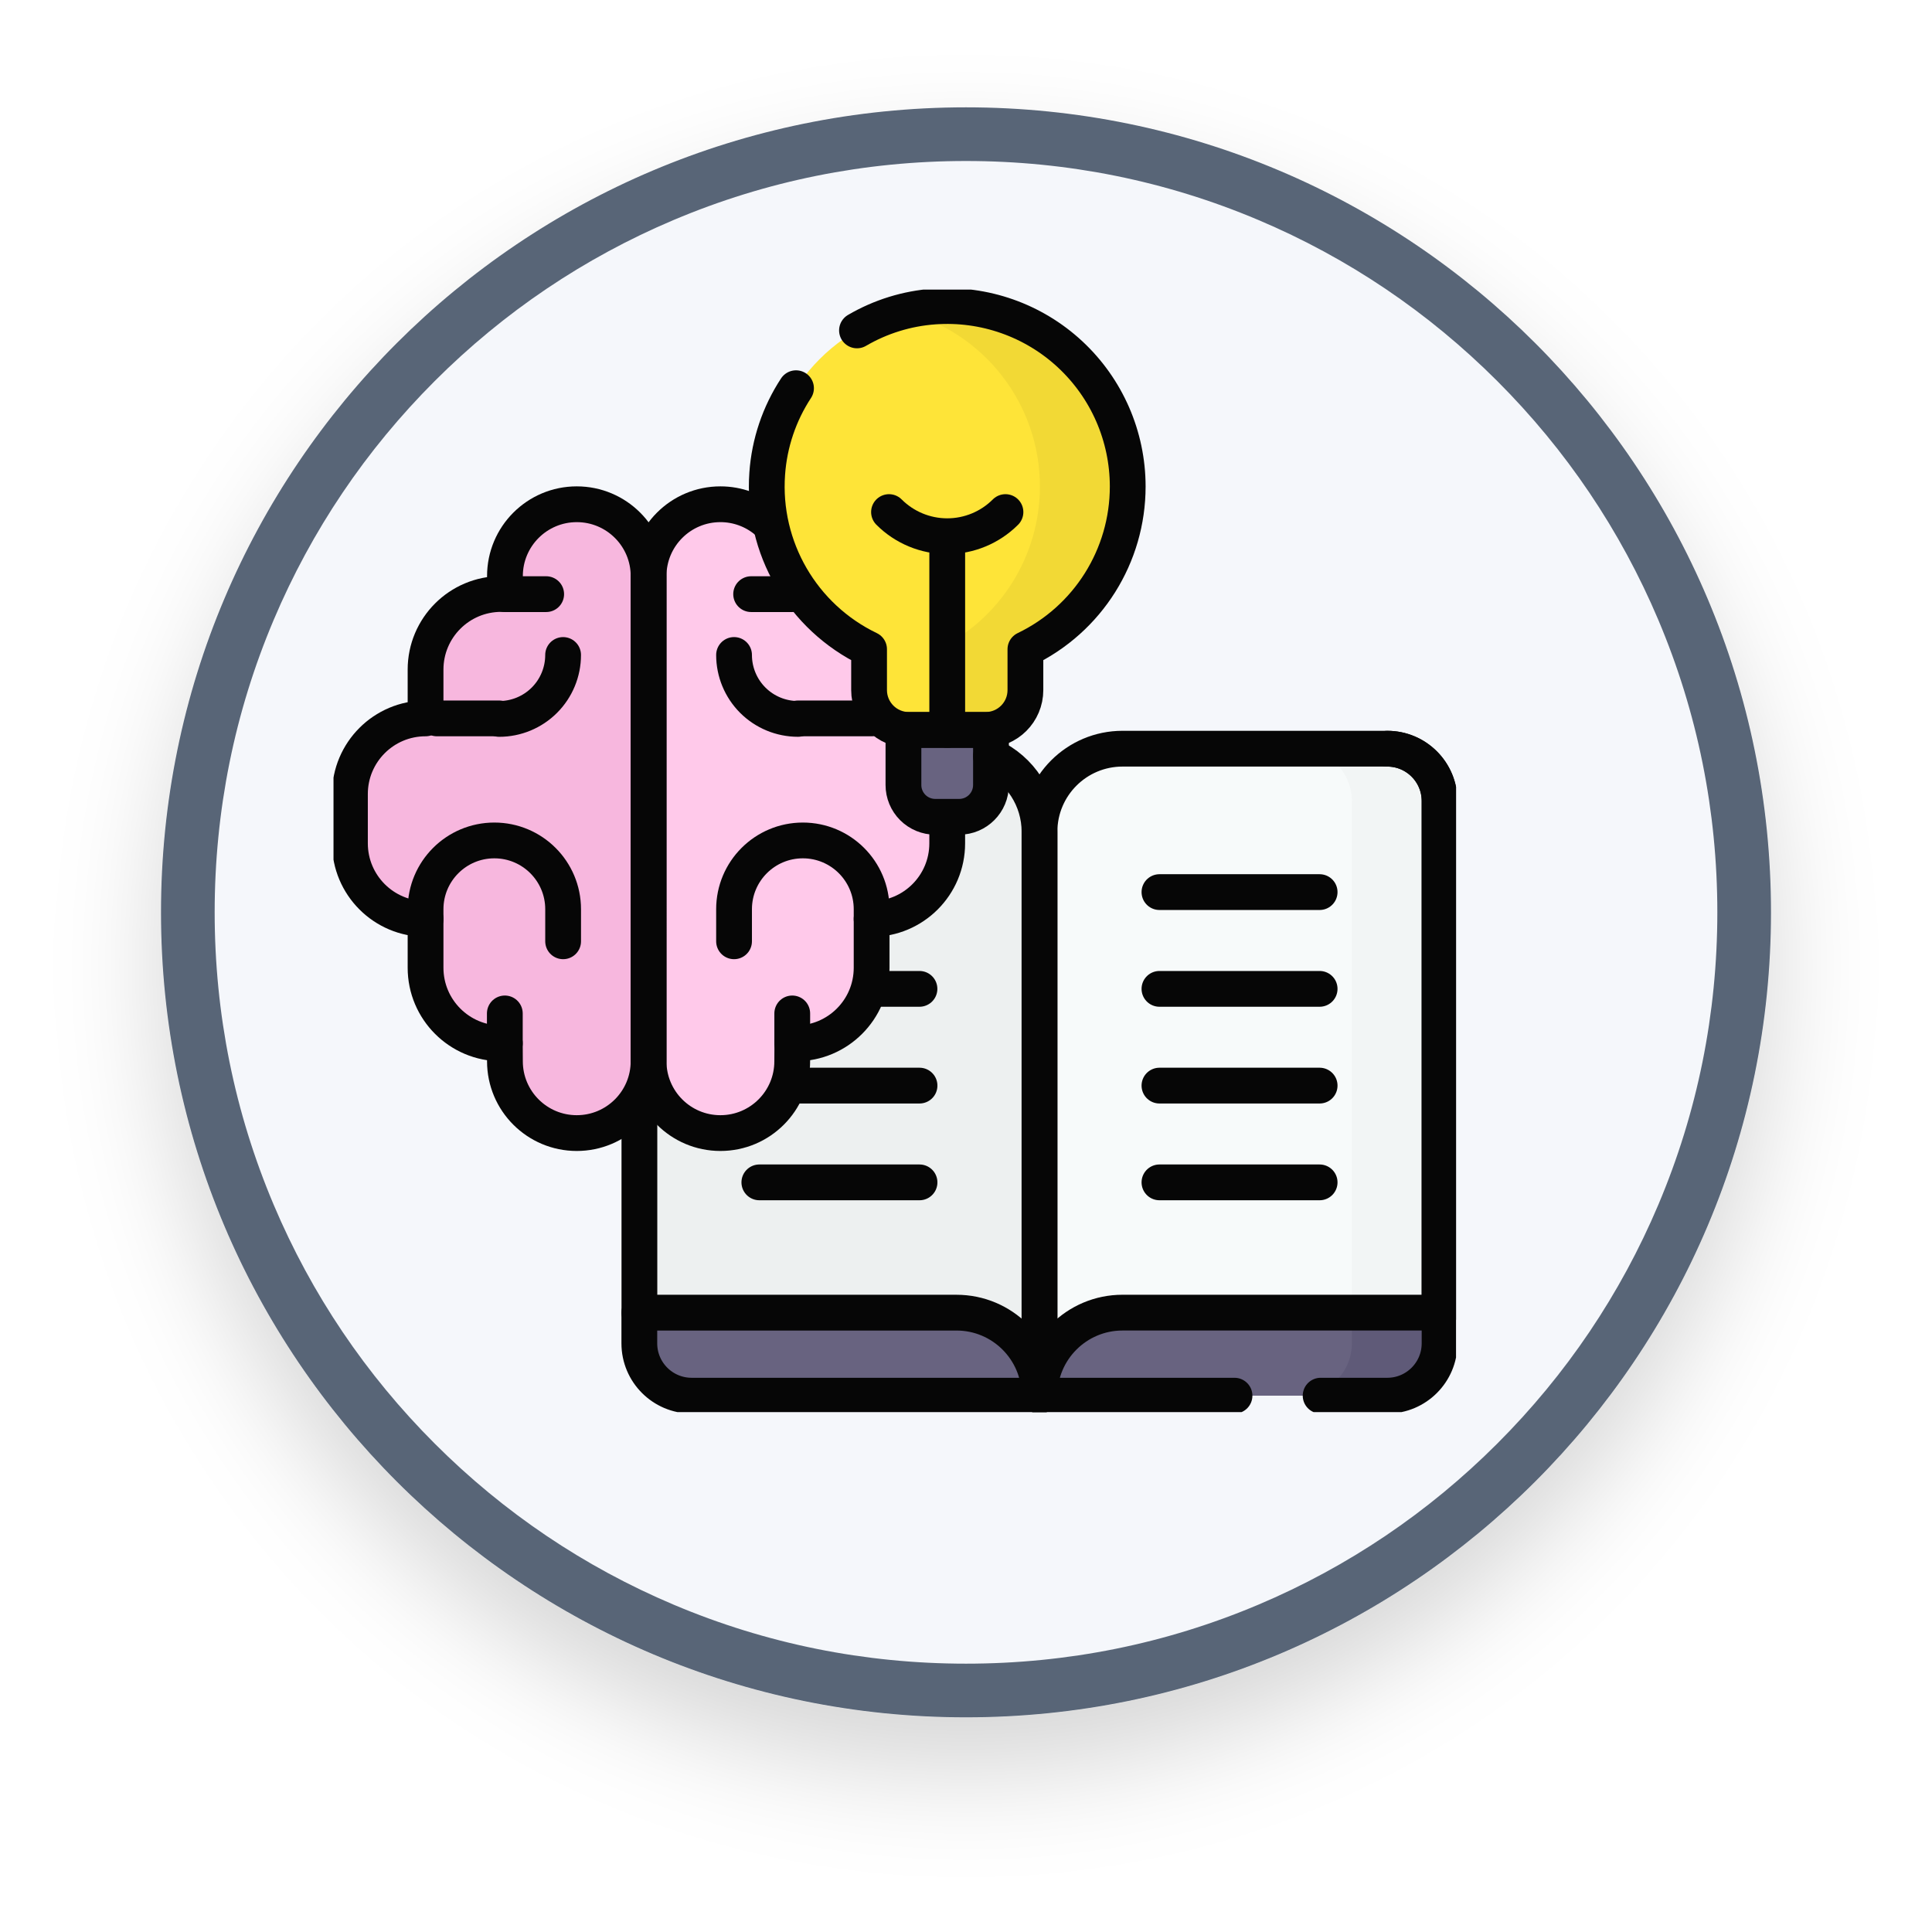
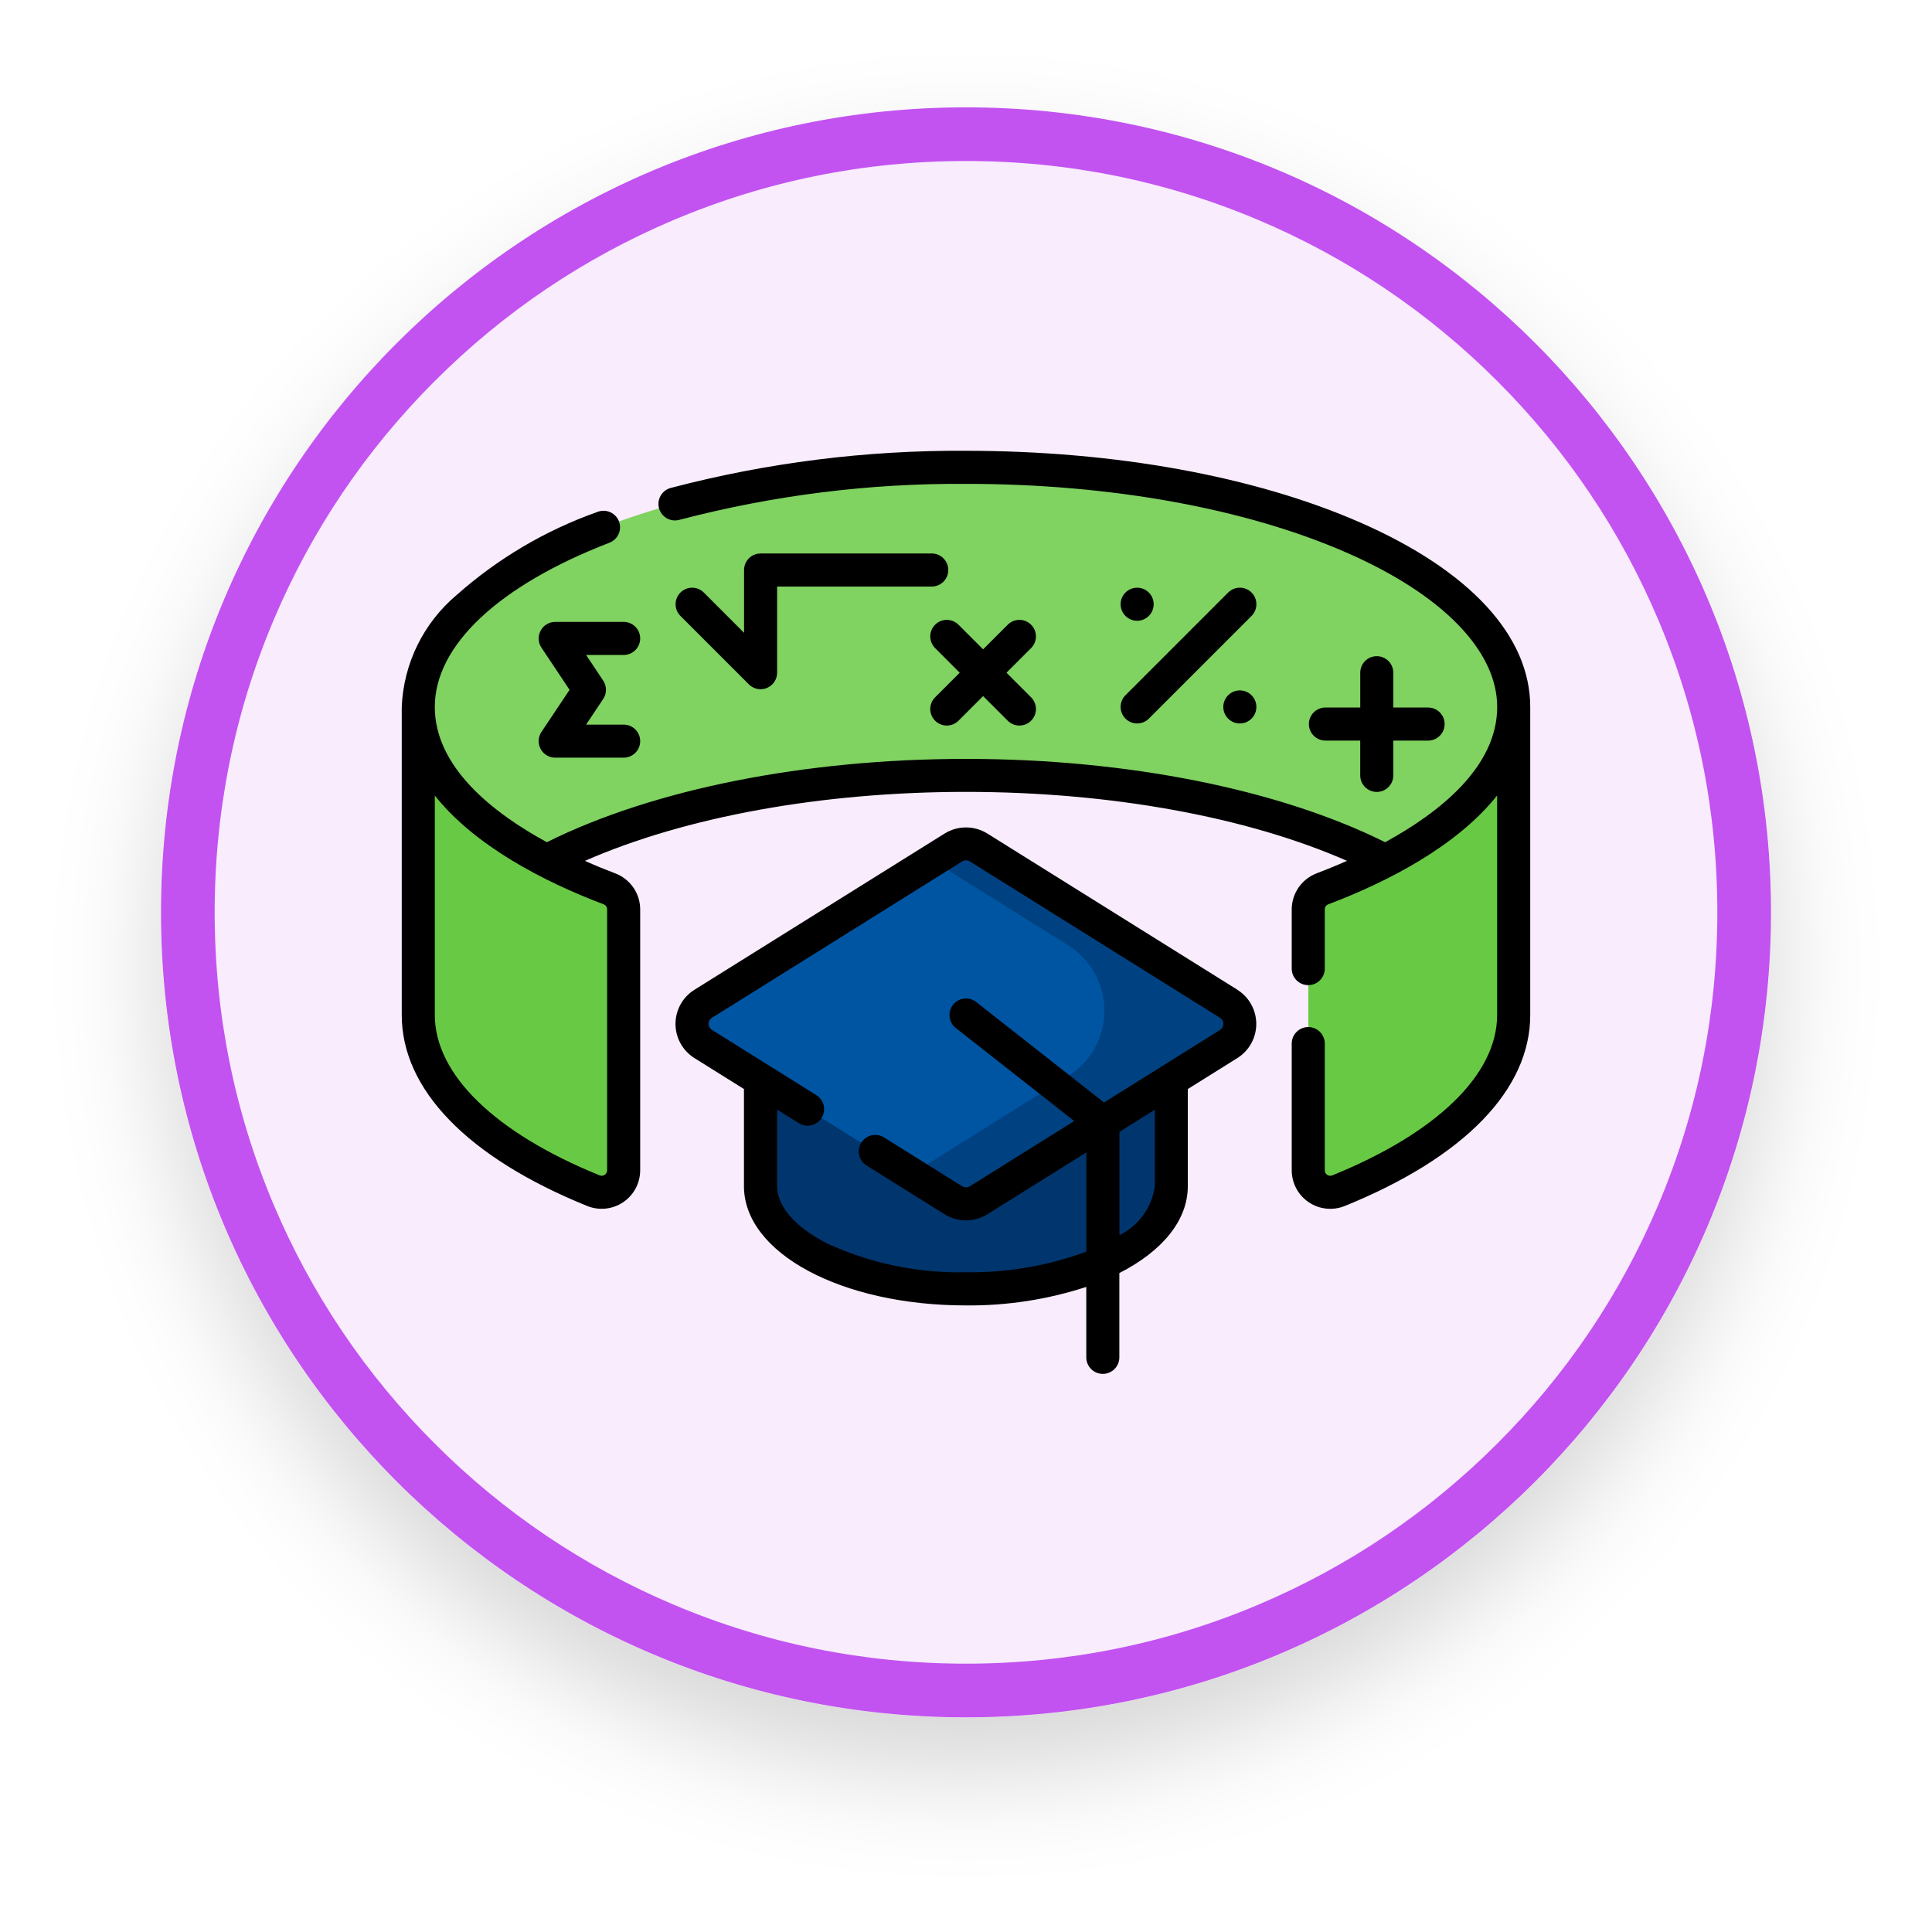
<svg xmlns="http://www.w3.org/2000/svg" width="108" height="108" viewBox="0 0 108 108">
  <defs>
    <filter id="Fondo" x="0" y="0" width="108" height="108" filterUnits="userSpaceOnUse">
      <feOffset dy="3" input="SourceAlpha" />
      <feGaussianBlur stdDeviation="3" result="blur" />
      <feFlood flood-opacity="0.161" />
      <feComposite operator="in" in2="blur" />
      <feComposite in="SourceGraphic" />
    </filter>
-     <clipPath id="clip-path">
-       <path id="path1974" d="M0-682.665H62.75v62.75H0Z" transform="translate(0 682.665)" />
-     </clipPath>
  </defs>
-   <g id="Group_1220870" data-name="Group 1220870" transform="translate(-618.421 -606)">
-     <g id="Group_1220769" data-name="Group 1220769" transform="translate(0 23)">
-       <g id="Group_1220768" data-name="Group 1220768" transform="translate(5.32 126)">
-         <g id="Group_1220472" data-name="Group 1220472" transform="translate(-1 162)">
-           <g id="Group_1210004" data-name="Group 1210004" transform="translate(623.101 301)">
-             <g id="Group_1143757" data-name="Group 1143757" transform="translate(0)">
-               <g transform="matrix(1, 0, 0, 1, -9, -6)" filter="url(#Fondo)">
-                 <g id="Fondo-2" data-name="Fondo" transform="translate(9 6)" fill="#f5f7fb">
-                   <path d="M 45 88.5 C 39.127 88.5 33.43 87.35 28.068 85.082 C 22.889 82.891 18.236 79.754 14.241 75.759 C 10.245 71.764 7.109 67.111 4.918 61.932 C 2.65 56.57 1.5 50.873 1.5 45 C 1.5 39.127 2.65 33.43 4.918 28.068 C 7.109 22.889 10.245 18.236 14.241 14.241 C 18.236 10.245 22.889 7.109 28.068 4.918 C 33.43 2.65 39.127 1.5 45 1.5 C 50.873 1.5 56.57 2.65 61.932 4.918 C 67.111 7.109 71.764 10.245 75.759 14.241 C 79.754 18.236 82.891 22.889 85.082 28.068 C 87.35 33.43 88.5 39.127 88.5 45 C 88.5 50.873 87.35 56.57 85.082 61.932 C 82.891 67.111 79.754 71.764 75.759 75.759 C 71.764 79.754 67.111 82.891 61.932 85.082 C 56.57 87.35 50.873 88.5 45 88.5 Z" stroke="none" />
-                   <path d="M 45 3 C 39.329 3 33.829 4.11 28.653 6.299 C 23.652 8.415 19.16 11.443 15.301 15.301 C 11.443 19.16 8.415 23.652 6.299 28.653 C 4.11 33.829 3 39.329 3 45 C 3 50.671 4.11 56.171 6.299 61.347 C 8.415 66.348 11.443 70.84 15.301 74.698 C 19.16 78.557 23.652 81.585 28.653 83.701 C 33.829 85.89 39.329 87 45 87 C 50.671 87 56.171 85.89 61.347 83.701 C 66.348 81.585 70.84 78.557 74.698 74.698 C 78.557 70.84 81.585 66.348 83.701 61.347 C 85.89 56.171 87 50.671 87 45 C 87 39.329 85.89 33.829 83.701 28.653 C 81.585 23.652 78.557 19.16 74.698 15.301 C 70.84 11.443 66.348 8.415 61.347 6.299 C 56.171 4.11 50.671 3 45 3 M 45 0 C 69.853 0 90 20.147 90 45 C 90 69.853 69.853 90 45 90 C 20.147 90 0 69.853 0 45 C 0 20.147 20.147 0 45 0 Z" stroke="none" fill="#586577" />
+   <g id="Group_1225036" data-name="Group 1225036" transform="translate(-201.421 -836)">
+     <g id="Group_1224818" data-name="Group 1224818">
+       <g id="Group_1224326" data-name="Group 1224326" transform="translate(210.421 842)">
+         <g id="Group_1221210" data-name="Group 1221210" transform="translate(0 0)">
+           <g id="Group_1220768" data-name="Group 1220768">
+             <g id="Group_1220472" data-name="Group 1220472">
+               <g id="Group_1210004" data-name="Group 1210004">
+                 <g id="Group_1143757" data-name="Group 1143757" transform="translate(0)">
+                   <g transform="matrix(1, 0, 0, 1, -9, -6)" filter="url(#Fondo)">
+                     <g id="Fondo-2" data-name="Fondo" transform="translate(9 6)" fill="#f8ecfd">
+                       <path d="M 45 88.5 C 39.127 88.5 33.43 87.35 28.068 85.082 C 22.889 82.891 18.236 79.754 14.241 75.759 C 10.245 71.764 7.109 67.111 4.918 61.932 C 2.65 56.57 1.5 50.873 1.5 45 C 1.5 39.127 2.65 33.43 4.918 28.068 C 7.109 22.888 10.245 18.236 14.241 14.241 C 18.236 10.245 22.889 7.109 28.068 4.918 C 33.43 2.65 39.127 1.5 45 1.5 C 50.873 1.5 56.57 2.65 61.932 4.918 C 67.111 7.109 71.764 10.245 75.759 14.241 C 79.755 18.236 82.891 22.888 85.082 28.068 C 87.35 33.43 88.5 39.127 88.5 45 C 88.5 50.873 87.35 56.57 85.082 61.932 C 82.891 67.111 79.755 71.764 75.759 75.759 C 71.764 79.754 67.111 82.891 61.932 85.082 C 56.57 87.35 50.873 88.5 45 88.5 Z" stroke="none" />
+                       <path d="M 45 3 C 39.329 3 33.829 4.11 28.653 6.299 C 23.652 8.415 19.16 11.443 15.302 15.302 C 11.443 19.16 8.415 23.652 6.299 28.653 C 4.11 33.829 3 39.329 3 45 C 3 50.671 4.11 56.171 6.299 61.347 C 8.415 66.348 11.443 70.84 15.302 74.698 C 19.16 78.557 23.652 81.585 28.653 83.701 C 33.829 85.89 39.329 87 45 87 C 50.671 87 56.171 85.89 61.347 83.701 C 66.348 81.585 70.84 78.557 74.698 74.698 C 78.557 70.84 81.585 66.348 83.701 61.347 C 85.89 56.171 87 50.671 87 45 C 87 39.329 85.89 33.829 83.701 28.653 C 81.585 23.652 78.557 19.16 74.698 15.302 C 70.84 11.443 66.348 8.415 61.347 6.299 C 56.171 4.11 50.671 3 45 3 M 45 0 C 69.853 0 90 20.147 90 45 C 90 69.853 69.853 90 45 90 C 20.147 90 7.62939453125e-06 69.853 7.62939453125e-06 45 C 7.62939453125e-06 20.147 20.147 0 45 0 Z" stroke="none" fill="#c252f0" />
+                     </g>
+                   </g>
                </g>
              </g>
            </g>
          </g>
        </g>
      </g>
-       <g id="g1968" transform="translate(637.064 1281.854)">
-         <g id="g1970" transform="translate(0 -682.665)">
-           <g id="g1972" clip-path="url(#clip-path)">
-             <g id="g1978" transform="translate(17.1 55.55)">
-               <path id="path1980" d="M-441.9,0V3.357a2.924,2.924,0,0,1-2.923,2.923H-483.71a2.923,2.923,0,0,1-2.923-2.923V0Z" transform="translate(486.633)" fill="#686380" />
-             </g>
-             <g id="g1982" transform="translate(54.005 55.55)">
-               <path id="path1984" d="M-28.882,0V3.357A2.924,2.924,0,0,1-31.805,6.28h4.9a2.924,2.924,0,0,0,2.923-2.923V0Z" transform="translate(31.805)" fill="#5f5a78" />
-             </g>
-             <g id="g1986" transform="translate(39.465 25.664)">
-               <path id="path1988" d="M-220.951-311.44h-17.724a4.642,4.642,0,0,0-4.642,4.642v-31.525a4.642,4.642,0,0,1,4.642-4.642h14.8a2.924,2.924,0,0,1,2.923,2.923Z" transform="translate(243.317 342.964)" fill="#f7fafa" />
-             </g>
-             <g id="g1990" transform="translate(54.005 25.664)">
-               <path id="path1992" d="M-48.431,0h-4.9A2.924,2.924,0,0,1-50.41,2.923v28.6h4.9V2.923A2.924,2.924,0,0,0-48.431,0" transform="translate(53.333)" fill="#f2f5f5" />
-             </g>
-             <g id="g1994" transform="translate(17.1 25.664)">
-               <path id="path1996" d="M0-311.44H17.724a4.642,4.642,0,0,1,4.642,4.642v-31.525a4.642,4.642,0,0,0-4.642-4.642H2.923A2.924,2.924,0,0,0,0-340.041Z" transform="translate(0 342.964)" fill="#edf0f0" />
-             </g>
-             <g id="g1998" transform="translate(23.805 33.68)">
-               <path id="path2000" d="M0,0H8.954" fill="#c9fcff" />
-             </g>
-             <g id="g2002" transform="translate(0.919 11.999)">
-               <path id="path2004" d="M-164.925-39.664a4.015,4.015,0,0,0-4.015-4.015,4.015,4.015,0,0,0-4.015,4.015c0,.351-.006,1.006-.006,1.006s-.091-.005-.206-.005a4.226,4.226,0,0,0-4.226,4.226v2.729a4.227,4.227,0,0,0-4.227,4.226v2.758a4.226,4.226,0,0,0,4.227,4.226v2.729a4.226,4.226,0,0,0,4.226,4.227,1.536,1.536,0,0,0,.205-.009s.006.659.006,1.009a4.015,4.015,0,0,0,4.015,4.015,4.015,4.015,0,0,0,4.015-4.015Z" transform="translate(181.62 43.679)" fill="#f7b7de" />
-             </g>
-             <g id="g2006" transform="translate(17.613 11.999)">
-               <path id="path2008" d="M0-307.611A4.015,4.015,0,0,0,4.015-303.6a4.015,4.015,0,0,0,4.015-4.015c0-.351.006-1.006.006-1.006s.091.005.206.005a4.226,4.226,0,0,0,4.226-4.226v-2.729a4.226,4.226,0,0,0,4.226-4.226v-2.758a4.226,4.226,0,0,0-4.226-4.226v-2.729a4.226,4.226,0,0,0-4.226-4.226,1.536,1.536,0,0,0-.205.009s-.006-.659-.006-1.009a4.015,4.015,0,0,0-4.015-4.015A4.015,4.015,0,0,0,0-334.734Z" transform="translate(0 338.749)" fill="#ffc9ea" />
-             </g>
-             <g id="g2010" transform="translate(31.861 23.389)">
-               <path id="path2012" d="M-30.783-60.076h-1.338A1.777,1.777,0,0,1-33.9-61.854v-4.3h4.893v4.3a1.777,1.777,0,0,1-1.777,1.777" transform="translate(33.899 66.157)" fill="#686380" />
-             </g>
-             <g id="g2014" transform="translate(24.219 0.919)">
-               <path id="path2016" d="M-199.339-99.669a10.09,10.09,0,0,0-10.818-10.063,10.119,10.119,0,0,0-9.334,9.34,10.09,10.09,0,0,0,5.694,9.818v2.284a2.227,2.227,0,0,0,2.227,2.227h4.285a2.227,2.227,0,0,0,2.227-2.227v-2.284a10.09,10.09,0,0,0,5.719-9.1" transform="translate(219.516 109.758)" fill="#fee438" />
-             </g>
-             <g id="g2018" transform="translate(31.856 0.919)">
-               <path id="path2020" d="M-17.011-.254a9.917,9.917,0,0,0-1.718.275A10.093,10.093,0,0,1-11.1,9.81a10.09,10.09,0,0,1-5.719,9.1v2.284a2.226,2.226,0,0,1-1.919,2.2,2.227,2.227,0,0,0,.309.024h4.285a2.227,2.227,0,0,0,2.227-2.227V18.905a10.09,10.09,0,0,0,5.719-9.1A10.09,10.09,0,0,0-17.011-.254" transform="translate(18.733 0.279)" fill="#f2d935" />
-             </g>
-             <g id="g2022" transform="translate(17.1 57.189)">
-               <path id="path2024" d="M-328.7-45.856h-30.348a2.924,2.924,0,0,1-2.923-2.923V-50.5" transform="translate(361.967 50.497)" fill="none" stroke="#060606" stroke-linecap="round" stroke-linejoin="round" stroke-miterlimit="10" stroke-width="2" />
-             </g>
-             <g id="g2026" transform="translate(55.181 25.664)">
-               <path id="path2028" d="M-36.807,0a2.924,2.924,0,0,1,2.923,2.923V33.243a2.924,2.924,0,0,1-2.923,2.923h-3.726" transform="translate(40.533)" fill="none" stroke="#060606" stroke-linecap="round" stroke-linejoin="round" stroke-miterlimit="10" stroke-width="2" />
-             </g>
-             <g id="g2030" transform="translate(39.465 25.664)">
-               <path id="path2032" d="M-220.951-311.44h-17.724a4.642,4.642,0,0,0-4.642,4.642v-31.525a4.642,4.642,0,0,1,4.642-4.642h14.8a2.924,2.924,0,0,1,2.923,2.923Z" transform="translate(243.317 342.964)" fill="none" stroke="#060606" stroke-linecap="round" stroke-linejoin="round" stroke-miterlimit="10" stroke-width="2" />
-             </g>
-             <g id="g2034" transform="translate(17.1 26.084)">
-               <path id="path2036" d="M0-191.593v11.712H17.724a4.642,4.642,0,0,1,4.642,4.642v-31.525a4.642,4.642,0,0,0-2.71-4.222" transform="translate(0 210.986)" fill="none" stroke="#060606" stroke-linecap="round" stroke-linejoin="round" stroke-miterlimit="10" stroke-width="2" />
-             </g>
-             <g id="g2038" transform="translate(46.171 33.68)">
-               <path id="path2040" d="M0,0H8.954" fill="none" stroke="#060606" stroke-linecap="round" stroke-linejoin="round" stroke-miterlimit="10" stroke-width="2" />
-             </g>
-             <g id="g2042" transform="translate(46.171 39.089)">
-               <path id="path2044" d="M0,0H8.954" fill="none" stroke="#060606" stroke-linecap="round" stroke-linejoin="round" stroke-miterlimit="10" stroke-width="2" />
-             </g>
-             <g id="g2046" transform="translate(46.171 44.497)">
-               <path id="path2048" d="M0,0H8.954" fill="none" stroke="#060606" stroke-linecap="round" stroke-linejoin="round" stroke-miterlimit="10" stroke-width="2" />
-             </g>
-             <g id="g2050" transform="translate(46.171 49.906)">
-               <path id="path2052" d="M0,0H8.954" fill="none" stroke="#060606" stroke-linecap="round" stroke-linejoin="round" stroke-miterlimit="10" stroke-width="2" />
-             </g>
-             <g id="g2054" transform="translate(30.056 39.089)">
-               <path id="path2056" d="M0,0H2.7" fill="none" stroke="#060606" stroke-linecap="round" stroke-linejoin="round" stroke-miterlimit="10" stroke-width="2" />
-             </g>
-             <g id="g2058" transform="translate(25.766 44.497)">
-               <path id="path2060" d="M0,0H6.993" fill="none" stroke="#060606" stroke-linecap="round" stroke-linejoin="round" stroke-miterlimit="10" stroke-width="2" />
-             </g>
-             <g id="g2062" transform="translate(23.805 49.906)">
-               <path id="path2064" d="M0,0H8.954" fill="none" stroke="#060606" stroke-linecap="round" stroke-linejoin="round" stroke-miterlimit="10" stroke-width="2" />
-             </g>
-             <g id="g2066" transform="translate(0.919 11.999)">
-               <path id="path2068" d="M-164.925-39.664a4.015,4.015,0,0,0-4.015-4.015,4.015,4.015,0,0,0-4.015,4.015c0,.351-.006,1.006-.006,1.006s-.091-.005-.206-.005a4.226,4.226,0,0,0-4.226,4.226v2.729a4.227,4.227,0,0,0-4.227,4.226v2.758a4.226,4.226,0,0,0,4.227,4.226v2.729a4.226,4.226,0,0,0,4.226,4.227,1.536,1.536,0,0,0,.205-.009s.006.659.006,1.009a4.015,4.015,0,0,0,4.015,4.015,4.015,4.015,0,0,0,4.015-4.015Z" transform="translate(181.62 43.679)" fill="none" stroke="#060606" stroke-linecap="round" stroke-linejoin="round" stroke-miterlimit="10" stroke-width="2" />
-             </g>
-             <g id="g2070" transform="translate(17.613 11.999)">
-               <path id="path2072" d="M-65.262-9.365a4,4,0,0,0-2.591-.948A4.015,4.015,0,0,0-71.868-6.3V20.824a4.015,4.015,0,0,0,4.015,4.015,4.015,4.015,0,0,0,4.015-4.015c0-.351.006-1.006.006-1.006s.091.005.206.005A4.226,4.226,0,0,0-59.4,15.6V12.869a4.226,4.226,0,0,0,4.226-4.227V7.263" transform="translate(71.868 10.313)" fill="none" stroke="#060606" stroke-linecap="round" stroke-linejoin="round" stroke-miterlimit="10" stroke-width="2" />
-             </g>
-             <g id="g2074" transform="translate(22.391 30.792)">
-               <path id="path2076" d="M-75.971-43.365v-.545a3.845,3.845,0,0,0-3.845-3.845,3.845,3.845,0,0,0-3.845,3.845v1.793" transform="translate(83.661 47.755)" fill="none" stroke="#060606" stroke-linecap="round" stroke-linejoin="round" stroke-miterlimit="10" stroke-width="2" />
-             </g>
-             <g id="g2078" transform="translate(5.146 30.792)">
-               <path id="path2080" d="M0-43.365v-.545a3.845,3.845,0,0,1,3.845-3.845A3.845,3.845,0,0,1,7.69-43.91v1.793" transform="translate(0 47.755)" fill="none" stroke="#060606" stroke-linecap="round" stroke-linejoin="round" stroke-miterlimit="10" stroke-width="2" />
-             </g>
-             <g id="g2082" transform="translate(9.577 40.462)">
-               <path id="path2084" d="M0-16.454V-18.12" transform="translate(0 18.12)" fill="none" stroke="#060606" stroke-linecap="round" stroke-linejoin="round" stroke-miterlimit="10" stroke-width="2" />
-             </g>
-             <g id="g2086" transform="translate(23.341 17.024)">
-               <path id="path2088" d="M-22.8,0h-2.308" transform="translate(25.113)" fill="none" stroke="#060606" stroke-linecap="round" stroke-linejoin="round" stroke-miterlimit="10" stroke-width="2" />
-             </g>
-             <g id="g2090" transform="translate(9.581 17.024)">
-               <path id="path2092" d="M0,0H2.308" fill="none" stroke="#060606" stroke-linecap="round" stroke-linejoin="round" stroke-miterlimit="10" stroke-width="2" />
-             </g>
-             <g id="g2094" transform="translate(25.966 23.97)">
-               <path id="path2096" d="M-40.659,0h-4.116" transform="translate(44.775)" fill="none" stroke="#060606" stroke-linecap="round" stroke-linejoin="round" stroke-miterlimit="10" stroke-width="2" />
-             </g>
-             <g id="g2098" transform="translate(5.782 23.97)">
-               <path id="path2100" d="M0,0H3.479" fill="none" stroke="#060606" stroke-linecap="round" stroke-linejoin="round" stroke-miterlimit="10" stroke-width="2" />
-             </g>
-             <g id="g2102" transform="translate(9.261 20.424)">
-               <path id="path2104" d="M0-35.312a3.572,3.572,0,0,0,3.574-3.574" transform="translate(0 38.887)" fill="none" stroke="#060606" stroke-linecap="round" stroke-linejoin="round" stroke-miterlimit="10" stroke-width="2" />
-             </g>
-             <g id="g2106" transform="translate(22.391 20.424)">
-               <path id="path2108" d="M0,0A3.572,3.572,0,0,0,3.574,3.574" fill="none" stroke="#060606" stroke-linecap="round" stroke-linejoin="round" stroke-miterlimit="10" stroke-width="2" />
-             </g>
-             <g id="g2110" transform="translate(25.644 40.462)">
-               <path id="path2112" d="M0-16.454V-18.12" transform="translate(0 18.12)" fill="none" stroke="#060606" stroke-linecap="round" stroke-linejoin="round" stroke-miterlimit="10" stroke-width="2" />
-             </g>
-             <g id="g2114" transform="translate(24.219 0.919)">
-               <path id="path2116" d="M-16.156-45.369a9.975,9.975,0,0,0-1.61,4.774,10.09,10.09,0,0,0,5.694,9.818v2.284a2.227,2.227,0,0,0,2.227,2.227H-5.56a2.227,2.227,0,0,0,2.227-2.227v-2.284a10.089,10.089,0,0,0,5.719-9.1A10.09,10.09,0,0,0-8.432-49.936,9.959,9.959,0,0,0-12.748-48.6" transform="translate(17.792 49.962)" fill="none" stroke="#060606" stroke-linecap="round" stroke-linejoin="round" stroke-miterlimit="10" stroke-width="2" />
-             </g>
-             <g id="g2118" transform="translate(31.861 24.615)">
-               <path id="path2120" d="M-30.783-47.968h-1.338A1.777,1.777,0,0,1-33.9-49.746v-3.078h4.893v3.078A1.777,1.777,0,0,1-30.783-47.968Z" transform="translate(33.899 52.824)" fill="none" stroke="#060606" stroke-linecap="round" stroke-linejoin="round" stroke-miterlimit="10" stroke-width="2" />
-             </g>
-             <g id="g2122" transform="translate(34.308 13.937)">
-               <path id="path2124" d="M0-105.489v-10.678" transform="translate(0 116.166)" fill="none" stroke="#060606" stroke-linecap="round" stroke-linejoin="round" stroke-miterlimit="10" stroke-width="2" />
-             </g>
-             <g id="g2126" transform="translate(31.053 12.436)">
-               <path id="path2128" d="M0,0A4.6,4.6,0,0,0,6.51,0" fill="none" stroke="#060606" stroke-linecap="round" stroke-linejoin="round" stroke-miterlimit="10" stroke-width="2" />
-             </g>
-           </g>
-         </g>
+       <g id="vr" transform="translate(223.879 814.605)">
+         <path id="Path_1177200" data-name="Path 1177200" d="M185.773,318.125H162.81v7.654c0,3.171,5.14,5.741,11.482,5.741s11.482-2.57,11.482-5.741v-7.654Z" transform="translate(-142.75 -238.076)" fill="#00366d" />
+         <path id="Path_1177201" data-name="Path 1177201" d="M68.735,67.489c0,2.054-.025,5.914-1.914,7.654-1.126,1.037-3.58.087-5.249.957-5.616-2.925-14.039-4.784-23.454-4.784S20.279,73.175,14.662,76.1c-1.669-.87-4.123.08-5.249-.957C7.525,73.4,7.5,69.544,7.5,67.489c0-7.4,13.707-13.4,30.618-13.4S68.735,60.091,68.735,67.489Z" transform="translate(-6.576 -6.576)" fill="#80d261" />
+         <path id="Path_1177202" data-name="Path 1177202" d="M422.793,162.814v17.222c0,3.879-3.769,7.373-9.793,9.82a1.231,1.231,0,0,1-1.689-1.144V174.134a1.228,1.228,0,0,1,.791-1.15C416.919,171.165,422.793,167.766,422.793,162.814Z" transform="translate(-360.633 -101.901)" fill="#68ca44" />
+         <path id="Path_1177203" data-name="Path 1177203" d="M18.981,174.133v14.578a1.231,1.231,0,0,1-1.689,1.144c-6.023-2.446-9.792-5.94-9.792-9.819V162.814c0,4.952,5.876,8.354,10.689,10.169a1.228,1.228,0,0,1,.792,1.151Z" transform="translate(-6.576 -101.901)" fill="#68ca44" />
+         <path id="Path_1177204" data-name="Path 1177204" d="M146.354,225.139l-13.982,8.739a1.327,1.327,0,0,0,0,2.25l13.982,8.739a1.327,1.327,0,0,0,1.406,0l13.982-8.739a1.327,1.327,0,0,0,0-2.25l-13.982-8.739A1.327,1.327,0,0,0,146.354,225.139Z" transform="translate(-115.515 -156.37)" fill="#0055a3" />
+         <path id="Path_1177205" data-name="Path 1177205" d="M248.938,233.878l-13.982-8.739a1.327,1.327,0,0,0-1.406,0l-1.17.731,7.579,4.737a4.312,4.312,0,0,1,0,7.314L231.2,243.4l2.352,1.47a1.327,1.327,0,0,0,1.406,0l13.982-8.739A1.327,1.327,0,0,0,248.938,233.878Z" transform="translate(-202.711 -156.37)" fill="#004281" />
+         <path id="Path_1177206" data-name="Path 1177206" d="M53.562,50.595c-5.9-2.58-13.717-4-22.02-4a63.328,63.328,0,0,0-16.513,2.078.924.924,0,1,0,.49,1.782,61.461,61.461,0,0,1,16.024-2.012c8.054,0,15.611,1.366,21.279,3.846,5.347,2.339,8.414,5.483,8.414,8.626,0,3.356-3.234,5.907-6.265,7.561-5.948-2.964-14.447-4.658-23.428-4.658S14.06,65.51,8.111,68.475c-3.03-1.652-6.263-4.2-6.263-7.562,0-3.433,3.553-6.777,9.747-9.174a.924.924,0,1,0-.667-1.723,23.831,23.831,0,0,0-7.85,4.632A8.64,8.64,0,0,0,0,60.913V78.136C0,82.3,3.682,86.1,10.368,88.811a2.155,2.155,0,0,0,2.961-2V72.233a2.162,2.162,0,0,0-1.39-2.015c-.481-.181-1.063-.414-1.7-.7,5.61-2.463,13.241-3.856,21.3-3.856s15.694,1.393,21.3,3.855c-.639.284-1.221.517-1.7.7a2.163,2.163,0,0,0-1.389,2.015v3.309a.924.924,0,0,0,1.848,0V72.233a.3.3,0,0,1,.194-.286c3.34-1.261,7.214-3.273,9.44-6.084V78.136c0,3.318-3.359,6.585-9.217,8.964a.293.293,0,0,1-.279-.03.3.3,0,0,1-.138-.258v-7.08a.924.924,0,0,0-1.848,0v7.08a2.155,2.155,0,0,0,2.961,2C59.4,86.1,63.083,82.3,63.083,78.136V60.913c0-3.968-3.381-7.633-9.522-10.319ZM11.481,72.233V86.811a.3.3,0,0,1-.138.258.291.291,0,0,1-.279.03c-5.857-2.378-9.215-5.645-9.215-8.963V65.867c2.219,2.8,6.076,4.812,9.438,6.08A.305.305,0,0,1,11.481,72.233Z" transform="translate(0)" />
+         <path id="Path_1177207" data-name="Path 1177207" d="M155.655,226.535,141.673,217.8a2.265,2.265,0,0,0-2.386,0L125.3,226.535a2.251,2.251,0,0,0,0,3.818l2.769,1.731v5.431c0,3.737,5.449,6.665,12.406,6.665a21.068,21.068,0,0,0,6.73-1.035v3.938a.924.924,0,0,0,1.848,0v-4.712c2.37-1.207,3.827-2.923,3.827-4.856v-5.431l2.769-1.731a2.251,2.251,0,0,0,0-3.818Zm-4.617,10.979a3.59,3.59,0,0,1-1.979,2.738v-5.776l1.979-1.237Zm3.638-8.729-6.48,4.05-7.144-5.616a.924.924,0,0,0-1.142,1.453l6.62,5.2-5.836,3.647a.405.405,0,0,1-.427,0l-4.368-2.73a.924.924,0,0,0-.98,1.567l4.368,2.73a2.265,2.265,0,0,0,2.386,0l5.537-3.461v5.549a18.752,18.752,0,0,1-6.73,1.152,17.659,17.659,0,0,1-7.706-1.584c-1.813-.906-2.852-2.085-2.852-3.233v-4.276l1.214.759a.924.924,0,0,0,.98-1.567l-5.831-3.644a.4.4,0,0,1,0-.683l13.982-8.739a.405.405,0,0,1,.427,0l13.982,8.739a.4.4,0,0,1,0,.683Z" transform="translate(-108.939 -149.811)" />
+         <path id="Path_1177208" data-name="Path 1177208" d="M138.567,93.188H129a.924.924,0,0,0-.924.924v3.51l-2.25-2.25a.924.924,0,0,0-1.307,1.307l3.827,3.827a.924.924,0,0,0,1.577-.654V95.036h8.644a.924.924,0,1,0,0-1.848Z" transform="translate(-108.94 -40.853)" />
+         <path id="Path_1177209" data-name="Path 1177209" d="M326.424,116.037a.924.924,0,0,0,1.307,0l5.741-5.741a.924.924,0,0,0-1.307-1.307l-5.741,5.741A.924.924,0,0,0,326.424,116.037Z" transform="translate(-285.968 -54.471)" />
+         <circle id="Ellipse_12509" data-name="Ellipse 12509" cx="0.924" cy="0.924" r="0.924" transform="translate(40.185 54.248)" />
+         <circle id="Ellipse_12510" data-name="Ellipse 12510" cx="0.924" cy="0.924" r="0.924" transform="translate(45.926 59.989)" />
+         <path id="Path_1177210" data-name="Path 1177210" d="M62.232,124.738a.924.924,0,0,0,.046.949l1.572,2.358L62.278,130.4a.924.924,0,0,0,.769,1.437h3.827a.924.924,0,1,0,0-1.848h-2.1l.956-1.434a.924.924,0,0,0,0-1.025l-.956-1.434h2.1a.924.924,0,0,0,0-1.848H63.047A.924.924,0,0,0,62.232,124.738Z" transform="translate(-54.469 -68.088)" />
+         <path id="Path_1177211" data-name="Path 1177211" d="M245.428,123.579a.924.924,0,0,0-1.307,0l-1.376,1.376-1.376-1.376a.924.924,0,0,0-1.307,1.307l1.376,1.376-1.376,1.376a.924.924,0,0,0,1.307,1.307l1.376-1.376,1.376,1.376a.924.924,0,0,0,1.307-1.307l-1.376-1.376,1.376-1.376A.924.924,0,0,0,245.428,123.579Z" transform="translate(-210.247 -67.262)" />
+         <path id="Path_1177212" data-name="Path 1177212" d="M415.371,139.781a.924.924,0,0,0-.924.924v1.946H412.5a.924.924,0,0,0,0,1.848h1.946v1.946a.924.924,0,0,0,1.848,0V144.5h1.946a.924.924,0,0,0,0-1.848h-1.946v-1.946A.924.924,0,0,0,415.371,139.781Z" transform="translate(-360.866 -81.705)" />
      </g>
    </g>
  </g>
</svg>
